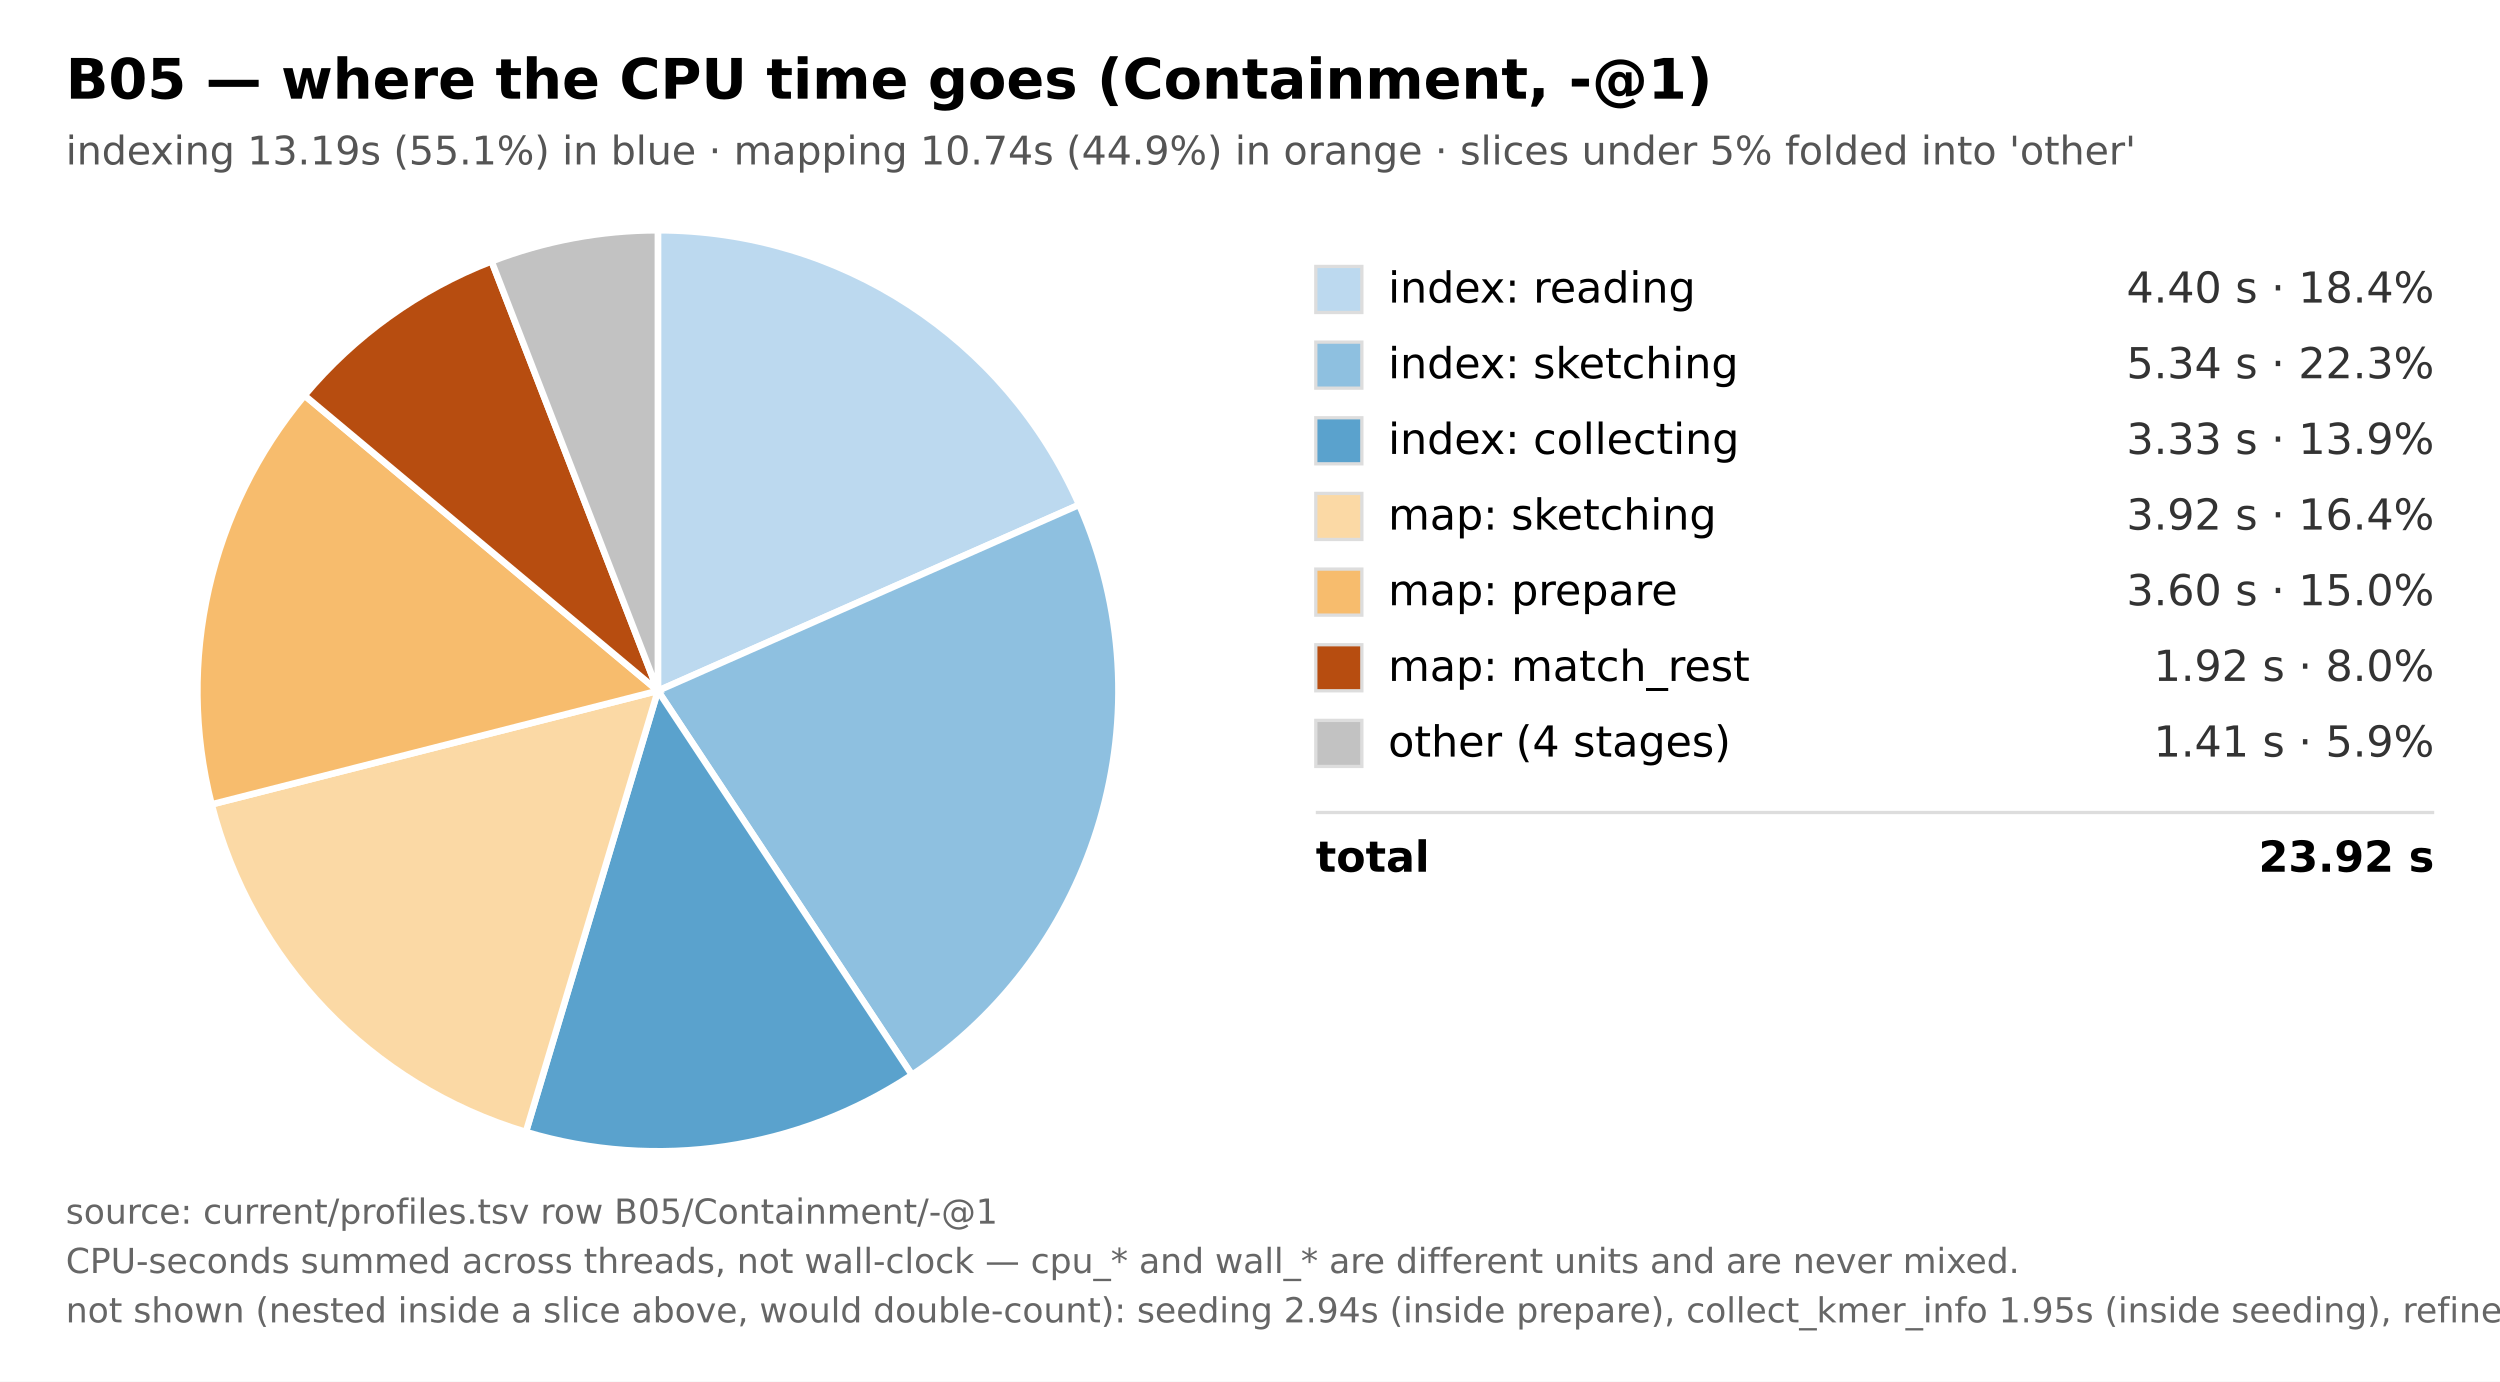
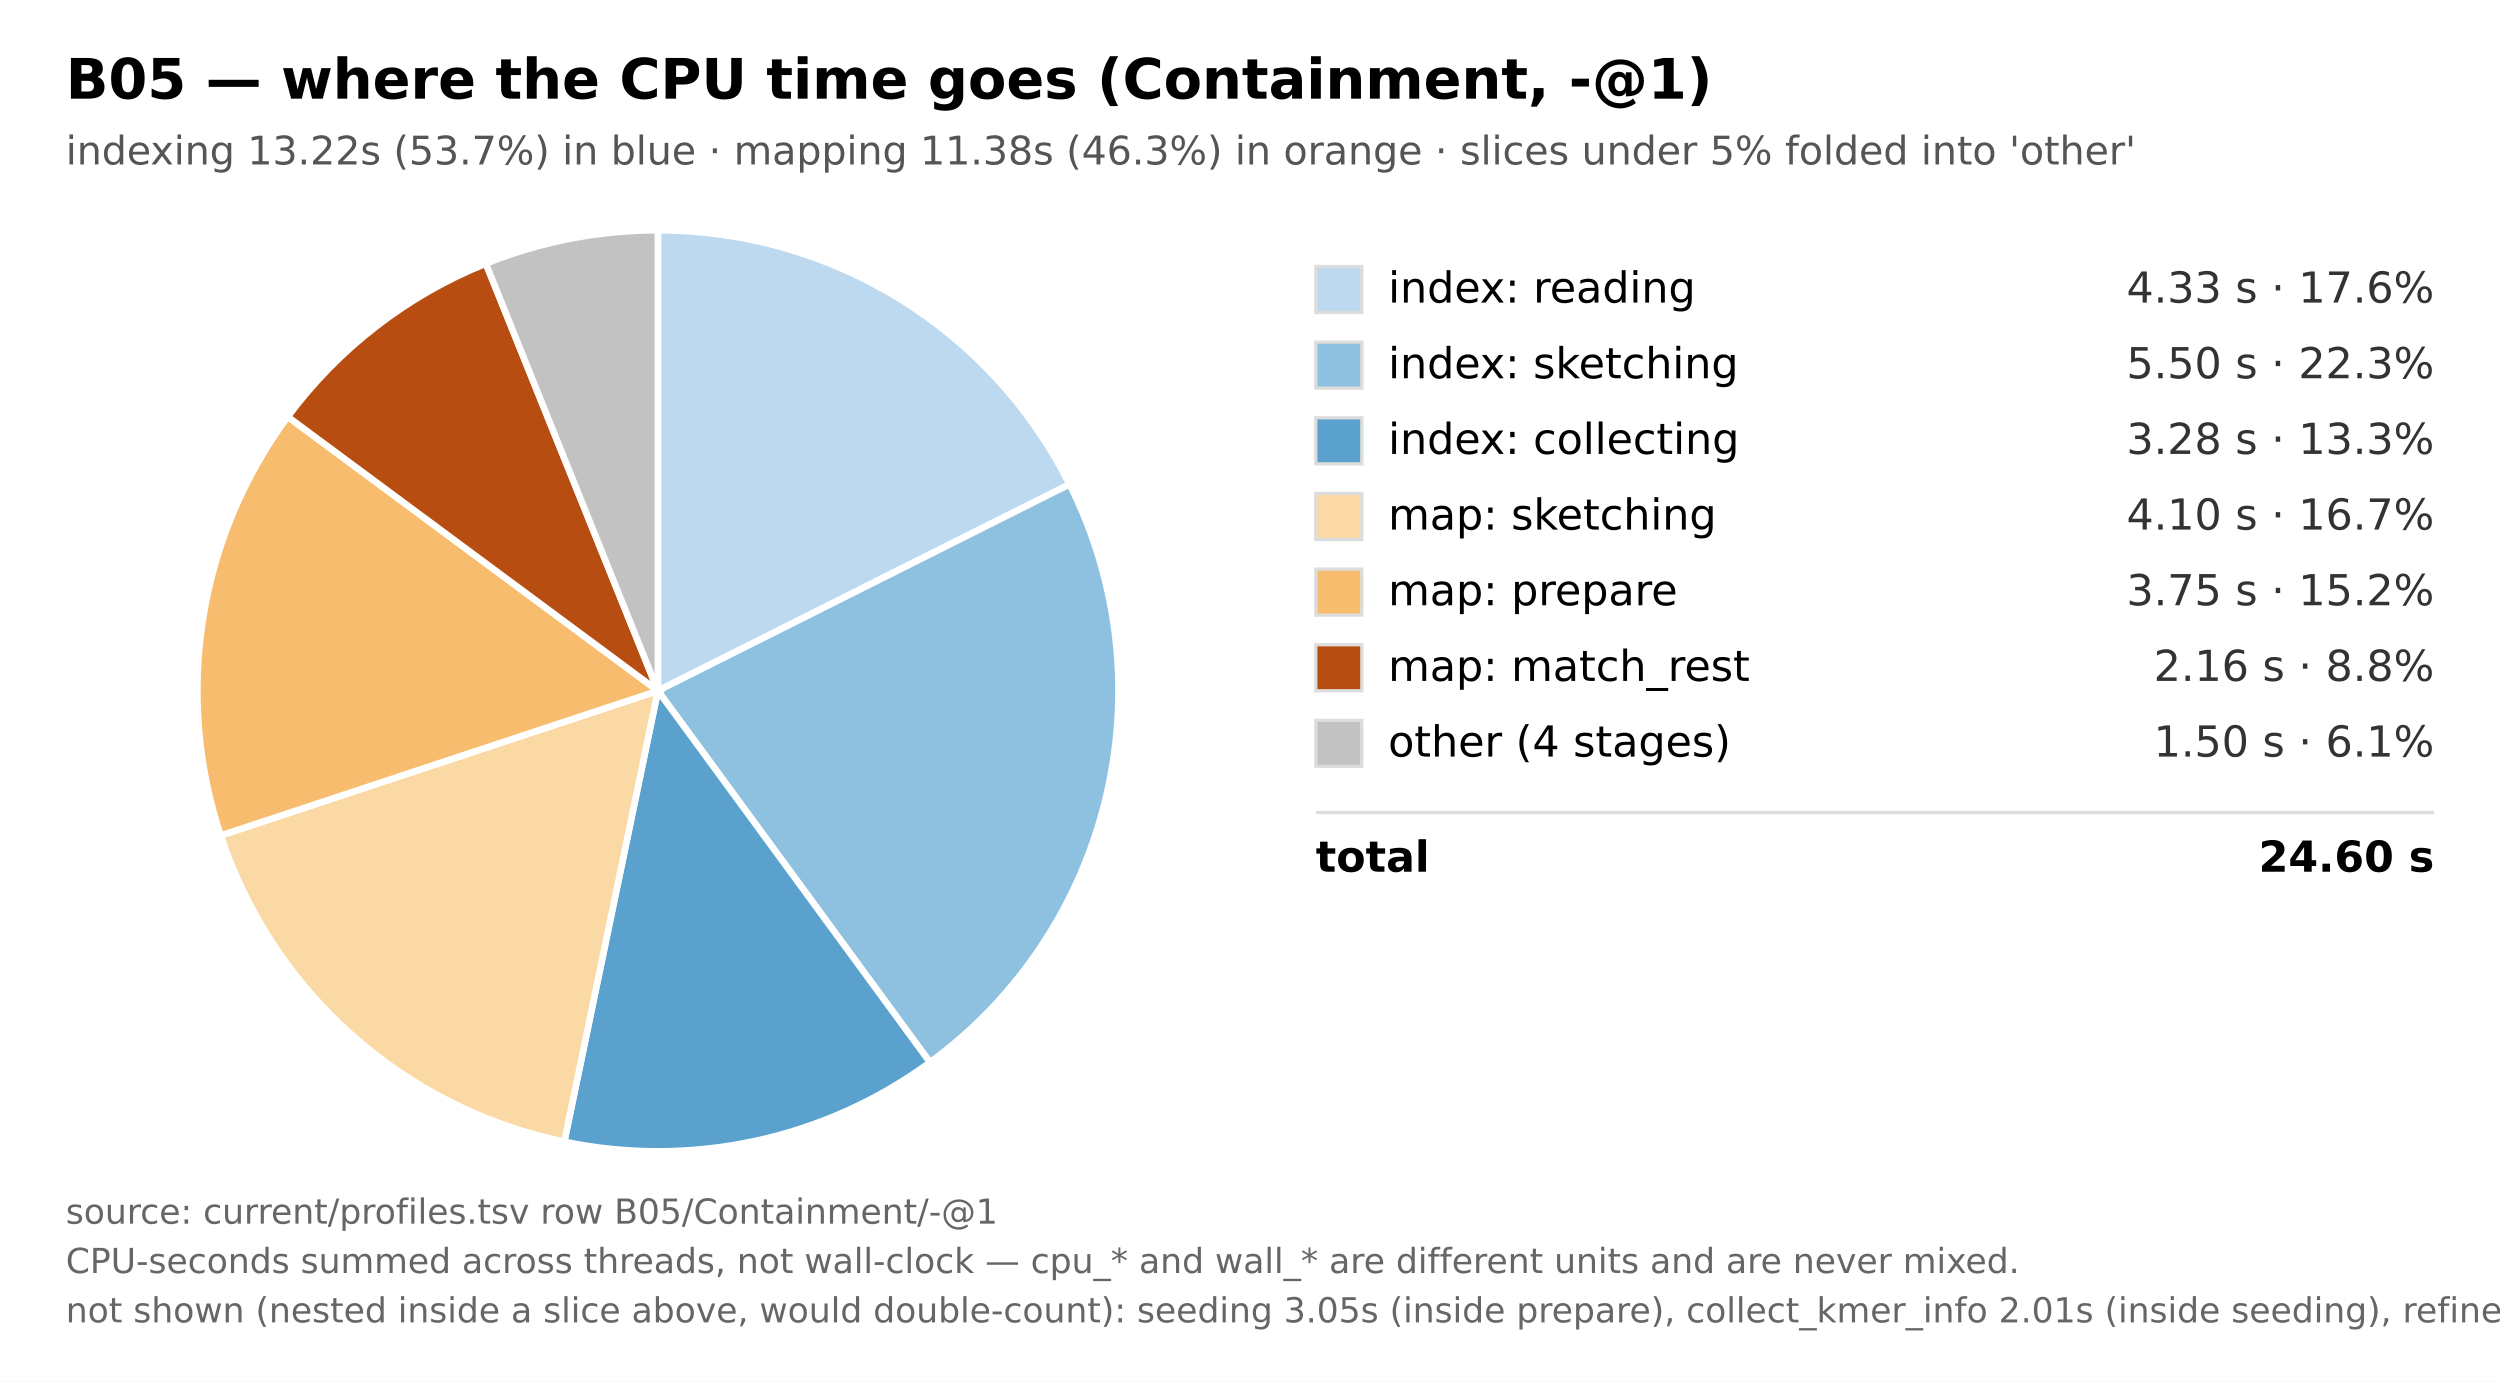
<svg xmlns="http://www.w3.org/2000/svg" width="760" height="420" viewBox="0 0 760 420" font-family="DejaVu Sans, Helvetica, Arial, sans-serif">
  <rect width="760" height="420" fill="#ffffff" />
  <text x="20" y="30" font-size="17" font-weight="bold">B05 — where the CPU time goes (Containment, -@1)</text>
-   <text x="20" y="50" font-size="12" fill="#555555">indexing 13.19s (55.1%) in blue · mapping 10.74s (44.9%) in orange · slices under 5% folded into 'other'</text>
-   <path d="M 200.00,210.00 L 200.00,70.00 A 140.00,140.00 0 0,1 328.07,153.46 Z" fill="#bcd9ef" stroke="#ffffff" stroke-width="2" />
-   <path d="M 200.00,210.00 L 328.07,153.46 A 140.00,140.00 0 0,1 277.23,326.77 Z" fill="#8ec0e0" stroke="#ffffff" stroke-width="2" />
-   <path d="M 200.00,210.00 L 277.23,326.77 A 140.00,140.00 0 0,1 159.87,344.12 Z" fill="#5aa2cd" stroke="#ffffff" stroke-width="2" />
-   <path d="M 200.00,210.00 L 159.87,344.12 A 140.00,140.00 0 0,1 64.33,244.53 Z" fill="#fbd9a5" stroke="#ffffff" stroke-width="2" />
-   <path d="M 200.00,210.00 L 64.33,244.53 A 140.00,140.00 0 0,1 92.58,120.21 Z" fill="#f7bc6d" stroke="#ffffff" stroke-width="2" />
-   <path d="M 200.00,210.00 L 92.58,120.21 A 140.00,140.00 0 0,1 149.44,79.45 Z" fill="#b74d10" stroke="#ffffff" stroke-width="2" />
-   <path d="M 200.00,210.00 L 149.44,79.45 A 140.00,140.00 0 0,1 200.00,70.00 Z" fill="#c2c2c2" stroke="#ffffff" stroke-width="2" />
+   <text x="20" y="50" font-size="12" fill="#555555">indexing 13.22s (53.7%) in blue · mapping 11.38s (46.3%) in orange · slices under 5% folded into 'other'</text>
+   <path d="M 200.00,210.00 L 200.00,70.00 A 140.00,140.00 0 0,1 325.14,147.23 Z" fill="#bcd9ef" stroke="#ffffff" stroke-width="2" />
+   <path d="M 200.00,210.00 L 325.14,147.23 A 140.00,140.00 0 0,1 282.71,322.96 Z" fill="#8ec0e0" stroke="#ffffff" stroke-width="2" />
+   <path d="M 200.00,210.00 L 282.71,322.96 A 140.00,140.00 0 0,1 171.54,347.08 Z" fill="#5aa2cd" stroke="#ffffff" stroke-width="2" />
+   <path d="M 200.00,210.00 L 171.54,347.08 A 140.00,140.00 0 0,1 67.09,254.00 Z" fill="#fbd9a5" stroke="#ffffff" stroke-width="2" />
+   <path d="M 200.00,210.00 L 67.09,254.00 A 140.00,140.00 0 0,1 87.48,126.70 Z" fill="#f7bc6d" stroke="#ffffff" stroke-width="2" />
+   <path d="M 200.00,210.00 L 87.48,126.70 A 140.00,140.00 0 0,1 147.70,80.14 Z" fill="#b74d10" stroke="#ffffff" stroke-width="2" />
+   <path d="M 200.00,210.00 L 147.70,80.14 A 140.00,140.00 0 0,1 200.00,70.00 Z" fill="#c2c2c2" stroke="#ffffff" stroke-width="2" />
  <rect x="400" y="81" width="14" height="14" fill="#bcd9ef" stroke="#dddddd" stroke-width="1" />
  <text x="422" y="92" font-size="13">index: reading</text>
-   <text x="740" y="92" font-size="13" text-anchor="end" fill="#333333">4.40 s · 18.4%</text>
+   <text x="740" y="92" font-size="13" text-anchor="end" fill="#333333">4.33 s · 17.6%</text>
  <rect x="400" y="104" width="14" height="14" fill="#8ec0e0" stroke="#dddddd" stroke-width="1" />
  <text x="422" y="115" font-size="13">index: sketching</text>
-   <text x="740" y="115" font-size="13" text-anchor="end" fill="#333333">5.34 s · 22.3%</text>
+   <text x="740" y="115" font-size="13" text-anchor="end" fill="#333333">5.50 s · 22.3%</text>
  <rect x="400" y="127" width="14" height="14" fill="#5aa2cd" stroke="#dddddd" stroke-width="1" />
  <text x="422" y="138" font-size="13">index: collecting</text>
-   <text x="740" y="138" font-size="13" text-anchor="end" fill="#333333">3.33 s · 13.9%</text>
+   <text x="740" y="138" font-size="13" text-anchor="end" fill="#333333">3.28 s · 13.3%</text>
  <rect x="400" y="150" width="14" height="14" fill="#fbd9a5" stroke="#dddddd" stroke-width="1" />
  <text x="422" y="161" font-size="13">map: sketching</text>
-   <text x="740" y="161" font-size="13" text-anchor="end" fill="#333333">3.92 s · 16.4%</text>
+   <text x="740" y="161" font-size="13" text-anchor="end" fill="#333333">4.10 s · 16.7%</text>
  <rect x="400" y="173" width="14" height="14" fill="#f7bc6d" stroke="#dddddd" stroke-width="1" />
  <text x="422" y="184" font-size="13">map: prepare</text>
-   <text x="740" y="184" font-size="13" text-anchor="end" fill="#333333">3.60 s · 15.0%</text>
+   <text x="740" y="184" font-size="13" text-anchor="end" fill="#333333">3.75 s · 15.2%</text>
  <rect x="400" y="196" width="14" height="14" fill="#b74d10" stroke="#dddddd" stroke-width="1" />
  <text x="422" y="207" font-size="13">map: match_rest</text>
-   <text x="740" y="207" font-size="13" text-anchor="end" fill="#333333">1.92 s · 8.0%</text>
+   <text x="740" y="207" font-size="13" text-anchor="end" fill="#333333">2.16 s · 8.8%</text>
  <rect x="400" y="219" width="14" height="14" fill="#c2c2c2" stroke="#dddddd" stroke-width="1" />
  <text x="422" y="230" font-size="13">other (4 stages)</text>
-   <text x="740" y="230" font-size="13" text-anchor="end" fill="#333333">1.41 s · 5.9%</text>
+   <text x="740" y="230" font-size="13" text-anchor="end" fill="#333333">1.50 s · 6.1%</text>
  <line x1="400" y1="247" x2="740" y2="247" stroke="#dddddd" />
  <text x="400" y="265" font-size="13" font-weight="bold">total</text>
-   <text x="740" y="265" font-size="13" text-anchor="end" font-weight="bold">23.92 s</text>
+   <text x="740" y="265" font-size="13" text-anchor="end" font-weight="bold">24.60 s</text>
  <text x="20" y="372" font-size="10.5" fill="#666666">source: current/profiles.tsv row B05/Containment/-@1</text>
  <text x="20" y="387" font-size="10.5" fill="#666666">CPU-seconds summed across threads, not wall-clock — cpu_* and wall_* are different units and are never mixed.</text>
-   <text x="20" y="402" font-size="10.5" fill="#666666">not shown (nested inside a slice above, would double-count): seeding 2.94s (inside prepare), collect_kmer_info 1.95s (inside seeding), refine 0.88s (inside match_rest)</text>
+   <text x="20" y="402" font-size="10.5" fill="#666666">not shown (nested inside a slice above, would double-count): seeding 3.05s (inside prepare), collect_kmer_info 2.01s (inside seeding), refine 0.93s (inside match_rest)</text>
</svg>
